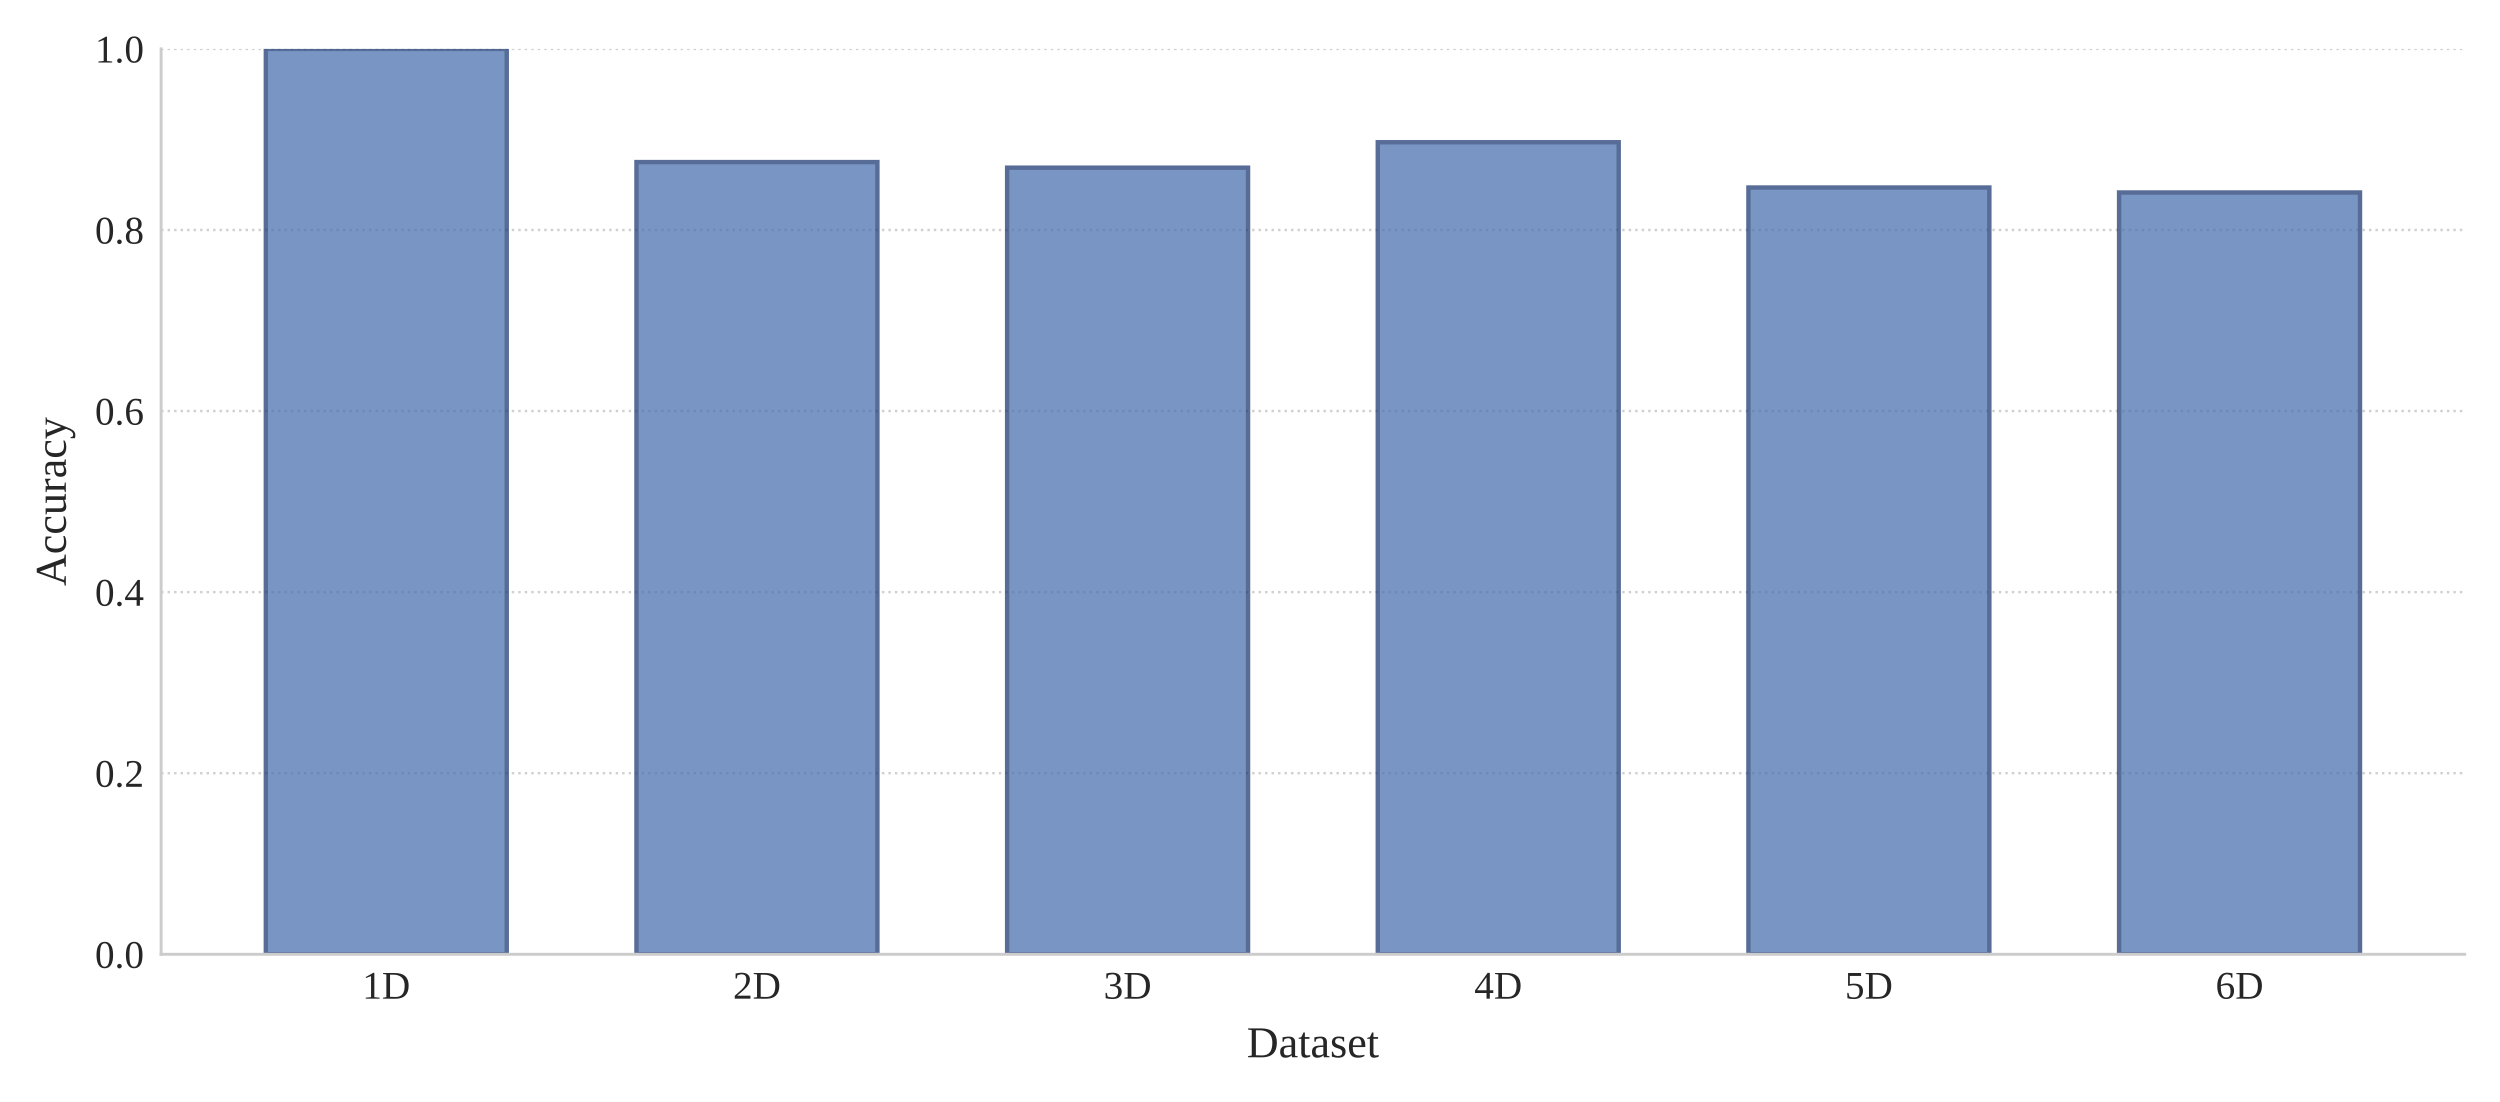
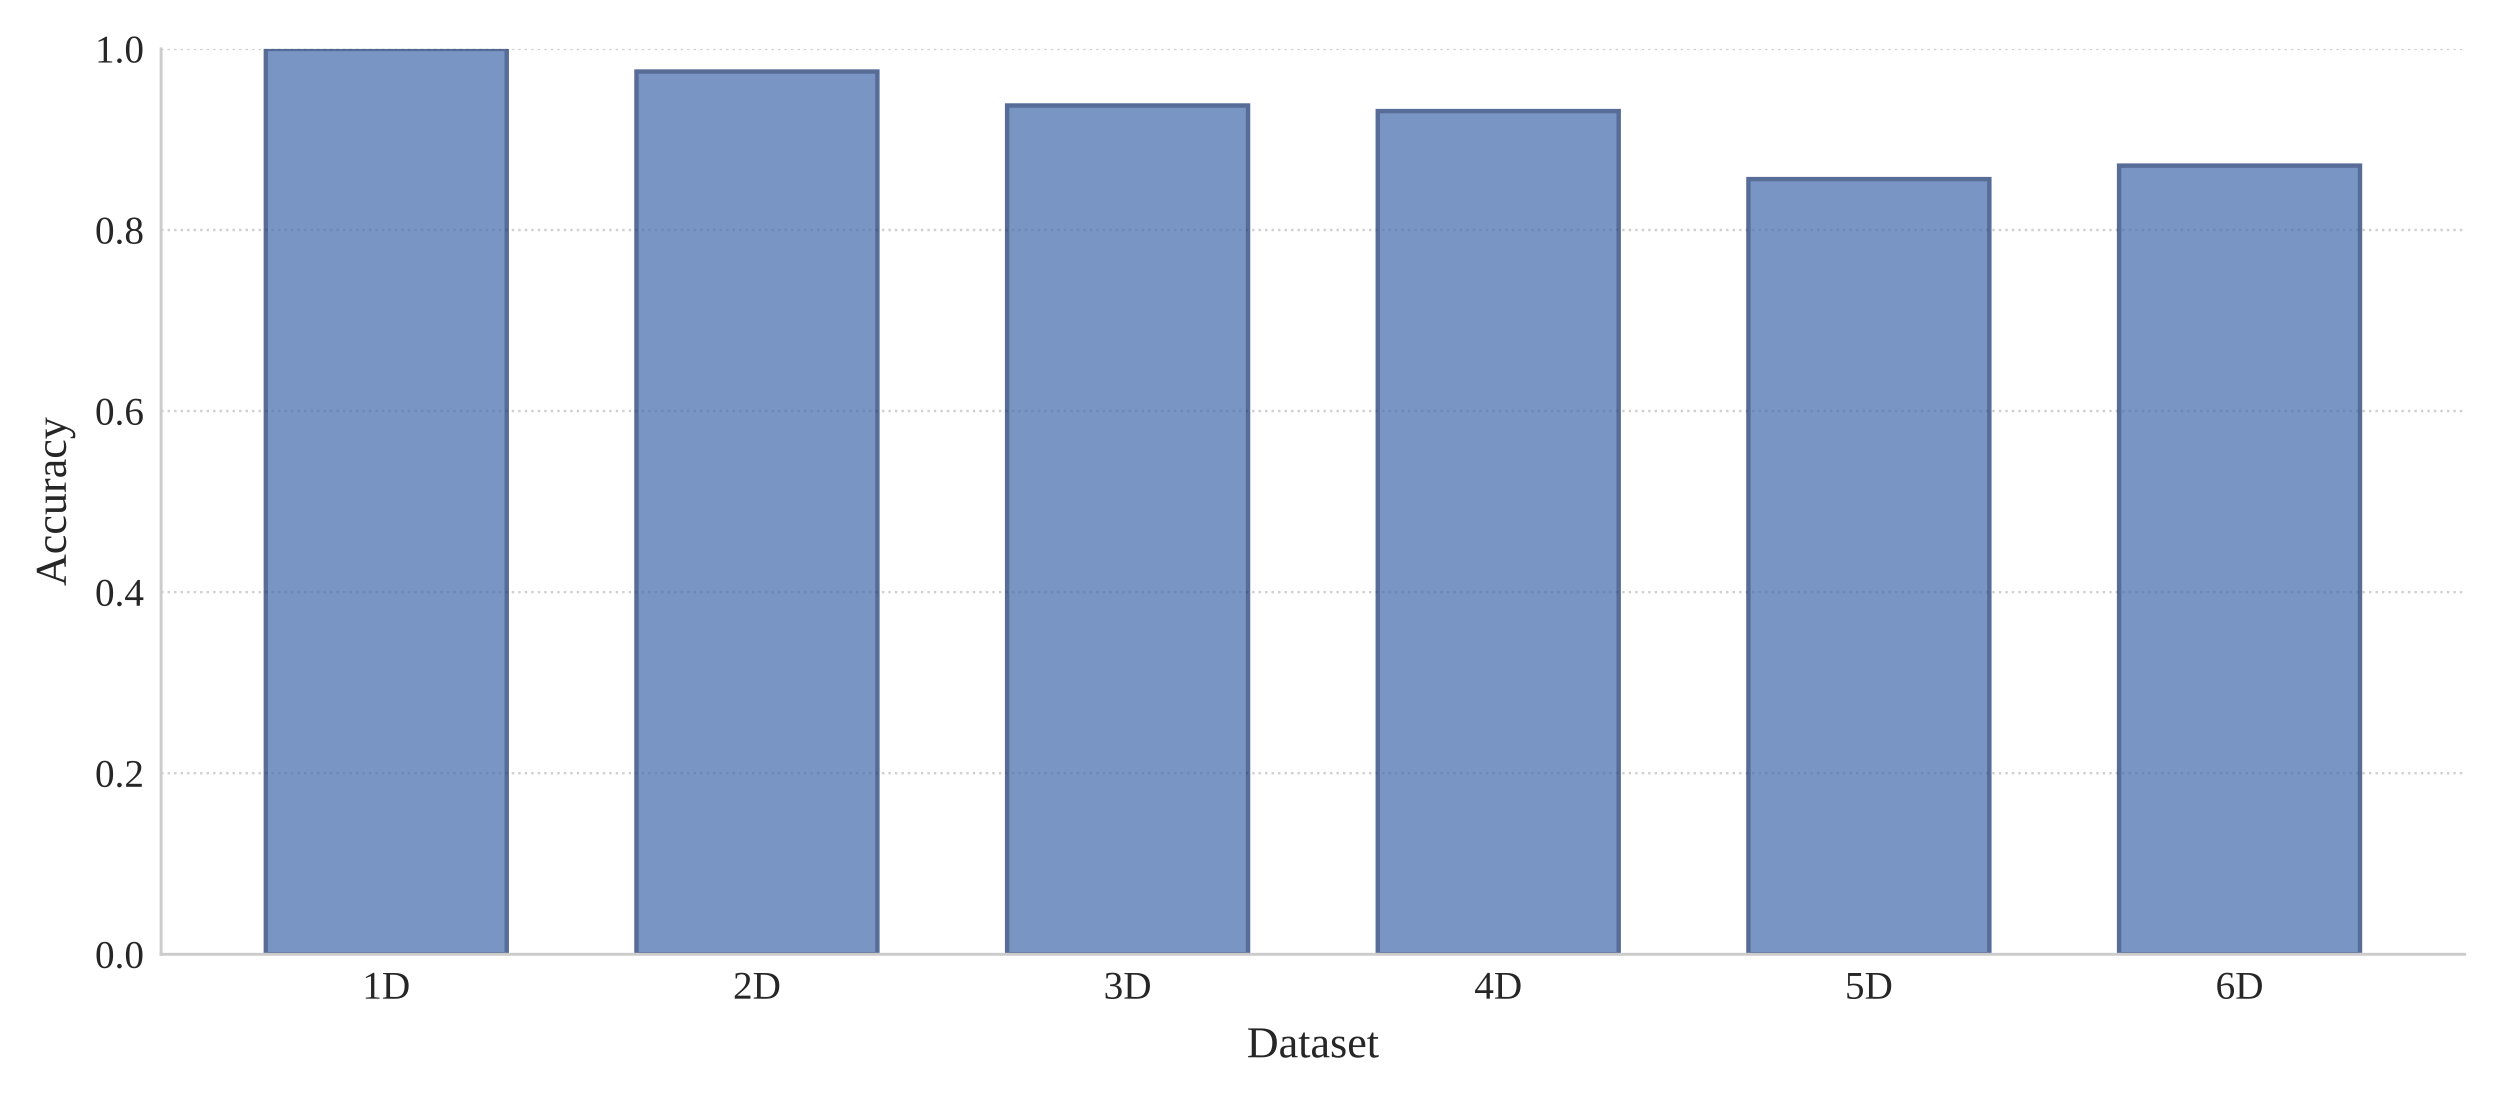
<svg xmlns="http://www.w3.org/2000/svg" width="510.115pt" height="224.858pt" viewBox="0 0 510.115 224.858" version="1.1">
  <defs>
    <style type="text/css">*{stroke-linejoin: round; stroke-linecap: butt}</style>
  </defs>
  <g id="figure_1">
    <g id="patch_1">
      <path d="M 0 224.858  L 510.115 224.858  L 510.115 0  L 0 0  z " style="fill: #ffffff" />
    </g>
    <g id="axes_1">
      <g id="patch_2">
        <path d="M 32.875 194.718  L 502.915 194.718  L 502.915 9.977  L 32.875 9.977  z " style="fill: #ffffff" />
      </g>
      <g id="matplotlib.axis_1">
        <g id="xtick_1">
          <g id="text_1">
            <text style="font-size: 8px; font-family: 'Times New Roman', 'CMU Serif', 'DejaVu Serif', serif; text-anchor: middle; fill: #262626" x="78.82" y="203.773" transform="rotate(-0 78.81971 203.7725)">1D</text>
          </g>
        </g>
        <g id="xtick_2">
          <g id="text_2">
            <text style="font-size: 8px; font-family: 'Times New Roman', 'CMU Serif', 'DejaVu Serif', serif; text-anchor: middle; fill: #262626" x="154.45" y="203.773" transform="rotate(-0 154.4496 203.7725)">2D</text>
          </g>
        </g>
        <g id="xtick_3">
          <g id="text_3">
            <text style="font-size: 8px; font-family: 'Times New Roman', 'CMU Serif', 'DejaVu Serif', serif; text-anchor: middle; fill: #262626" x="230.08" y="203.773" transform="rotate(-0 230.0796 203.7725)">3D</text>
          </g>
        </g>
        <g id="xtick_4">
          <g id="text_4">
            <text style="font-size: 8px; font-family: 'Times New Roman', 'CMU Serif', 'DejaVu Serif', serif; text-anchor: middle; fill: #262626" x="305.709" y="203.773" transform="rotate(-0 305.7095 203.7725)">4D</text>
          </g>
        </g>
        <g id="xtick_5">
          <g id="text_5">
            <text style="font-size: 8px; font-family: 'Times New Roman', 'CMU Serif', 'DejaVu Serif', serif; text-anchor: middle; fill: #262626" x="381.339" y="203.773" transform="rotate(-0 381.3394 203.7725)">5D</text>
          </g>
        </g>
        <g id="xtick_6">
          <g id="text_6">
            <text style="font-size: 8px; font-family: 'Times New Roman', 'CMU Serif', 'DejaVu Serif', serif; text-anchor: middle; fill: #262626" x="456.969" y="203.773" transform="rotate(-0 456.9694 203.7725)">6D</text>
          </g>
        </g>
        <g id="text_7">
          <text style="font-size: 9px; font-family: 'Times New Roman', 'CMU Serif', 'DejaVu Serif', serif; text-anchor: middle; fill: #262626" x="267.895" y="215.733" transform="rotate(-0 267.8945 215.7331)">Dataset</text>
        </g>
      </g>
      <g id="matplotlib.axis_2">
        <g id="ytick_1">
          <g id="line2d_1">
-             <path d="M 32.875 194.718  L 502.915 194.718  " clip-path="url(#p29bd589413)" style="fill: none; stroke-dasharray: 0.5,0.825; stroke-dashoffset: 0; stroke: #b0b0b0; stroke-opacity: 0.6; stroke-width: 0.5" />
+             <path d="M 32.875 194.718  L 502.915 194.718  " clip-path="url(#p378d80aa0d)" style="fill: none; stroke-dasharray: 0.5,0.825; stroke-dashoffset: 0; stroke: #b0b0b0; stroke-opacity: 0.6; stroke-width: 0.5" />
          </g>
          <g id="text_8">
            <text style="font-size: 8px; font-family: 'Times New Roman', 'CMU Serif', 'DejaVu Serif', serif; text-anchor: end; fill: #262626" x="29.375" y="197.495" transform="rotate(-0 29.37453 197.495)">0.0</text>
          </g>
        </g>
        <g id="ytick_2">
          <g id="line2d_2">
-             <path d="M 32.875 157.769  L 502.915 157.769  " clip-path="url(#p29bd589413)" style="fill: none; stroke-dasharray: 0.5,0.825; stroke-dashoffset: 0; stroke: #b0b0b0; stroke-opacity: 0.6; stroke-width: 0.5" />
+             <path d="M 32.875 157.769  L 502.915 157.769  " clip-path="url(#p378d80aa0d)" style="fill: none; stroke-dasharray: 0.5,0.825; stroke-dashoffset: 0; stroke: #b0b0b0; stroke-opacity: 0.6; stroke-width: 0.5" />
          </g>
          <g id="text_9">
            <text style="font-size: 8px; font-family: 'Times New Roman', 'CMU Serif', 'DejaVu Serif', serif; text-anchor: end; fill: #262626" x="29.375" y="160.547" transform="rotate(-0 29.37453 160.547)">0.2</text>
          </g>
        </g>
        <g id="ytick_3">
          <g id="line2d_3">
-             <path d="M 32.875 120.822  L 502.915 120.822  " clip-path="url(#p29bd589413)" style="fill: none; stroke-dasharray: 0.5,0.825; stroke-dashoffset: 0; stroke: #b0b0b0; stroke-opacity: 0.6; stroke-width: 0.5" />
+             <path d="M 32.875 120.822  L 502.915 120.822  " clip-path="url(#p378d80aa0d)" style="fill: none; stroke-dasharray: 0.5,0.825; stroke-dashoffset: 0; stroke: #b0b0b0; stroke-opacity: 0.6; stroke-width: 0.5" />
          </g>
          <g id="text_10">
            <text style="font-size: 8px; font-family: 'Times New Roman', 'CMU Serif', 'DejaVu Serif', serif; text-anchor: end; fill: #262626" x="29.375" y="123.599" transform="rotate(-0 29.37453 123.599)">0.4</text>
          </g>
        </g>
        <g id="ytick_4">
          <g id="line2d_4">
-             <path d="M 32.875 83.874  L 502.915 83.874  " clip-path="url(#p29bd589413)" style="fill: none; stroke-dasharray: 0.5,0.825; stroke-dashoffset: 0; stroke: #b0b0b0; stroke-opacity: 0.6; stroke-width: 0.5" />
+             <path d="M 32.875 83.874  L 502.915 83.874  " clip-path="url(#p378d80aa0d)" style="fill: none; stroke-dasharray: 0.5,0.825; stroke-dashoffset: 0; stroke: #b0b0b0; stroke-opacity: 0.6; stroke-width: 0.5" />
          </g>
          <g id="text_11">
            <text style="font-size: 8px; font-family: 'Times New Roman', 'CMU Serif', 'DejaVu Serif', serif; text-anchor: end; fill: #262626" x="29.375" y="86.651" transform="rotate(-0 29.37453 86.651)">0.6</text>
          </g>
        </g>
        <g id="ytick_5">
          <g id="line2d_5">
-             <path d="M 32.875 46.925  L 502.915 46.925  " clip-path="url(#p29bd589413)" style="fill: none; stroke-dasharray: 0.5,0.825; stroke-dashoffset: 0; stroke: #b0b0b0; stroke-opacity: 0.6; stroke-width: 0.5" />
+             <path d="M 32.875 46.925  L 502.915 46.925  " clip-path="url(#p378d80aa0d)" style="fill: none; stroke-dasharray: 0.5,0.825; stroke-dashoffset: 0; stroke: #b0b0b0; stroke-opacity: 0.6; stroke-width: 0.5" />
          </g>
          <g id="text_12">
            <text style="font-size: 8px; font-family: 'Times New Roman', 'CMU Serif', 'DejaVu Serif', serif; text-anchor: end; fill: #262626" x="29.375" y="49.703" transform="rotate(-0 29.37453 49.703)">0.8</text>
          </g>
        </g>
        <g id="ytick_6">
          <g id="line2d_6">
-             <path d="M 32.875 9.977  L 502.915 9.977  " clip-path="url(#p29bd589413)" style="fill: none; stroke-dasharray: 0.5,0.825; stroke-dashoffset: 0; stroke: #b0b0b0; stroke-opacity: 0.6; stroke-width: 0.5" />
+             <path d="M 32.875 9.977  L 502.915 9.977  " clip-path="url(#p378d80aa0d)" style="fill: none; stroke-dasharray: 0.5,0.825; stroke-dashoffset: 0; stroke: #b0b0b0; stroke-opacity: 0.6; stroke-width: 0.5" />
          </g>
          <g id="text_13">
            <text style="font-size: 8px; font-family: 'Times New Roman', 'CMU Serif', 'DejaVu Serif', serif; text-anchor: end; fill: #262626" x="29.375" y="12.755" transform="rotate(-0 29.37453 12.755)">1.0</text>
          </g>
        </g>
        <g id="text_14">
          <text style="font-size: 9px; font-family: 'Times New Roman', 'CMU Serif', 'DejaVu Serif', serif; text-anchor: middle; fill: #262626" x="13.432" y="102.347" transform="rotate(-90 13.4325 102.3475)">Accuracy</text>
        </g>
      </g>
      <g id="patch_3">
-         <path d="M 54.24 194.718  L 103.399 194.718  L 103.399 9.977  L 54.24 9.977  z " clip-path="url(#p29bd589413)" style="fill: #4c72b0; opacity: 0.75; stroke: #1f3b73; stroke-width: 0.9; stroke-linejoin: miter" />
+         <path d="M 54.24 194.718  L 103.399 194.718  L 103.399 9.977  L 54.24 9.977  z " clip-path="url(#p378d80aa0d)" style="fill: #4c72b0; opacity: 0.75; stroke: #1f3b73; stroke-width: 0.9; stroke-linejoin: miter" />
      </g>
      <g id="patch_4">
-         <path d="M 129.87 194.718  L 179.029 194.718  L 179.029 33.07  L 129.87 33.07  z " clip-path="url(#p29bd589413)" style="fill: #4c72b0; opacity: 0.75; stroke: #1f3b73; stroke-width: 0.9; stroke-linejoin: miter" />
+         <path d="M 129.87 194.718  L 179.029 194.718  L 179.029 14.596  L 129.87 14.596  z " clip-path="url(#p378d80aa0d)" style="fill: #4c72b0; opacity: 0.75; stroke: #1f3b73; stroke-width: 0.9; stroke-linejoin: miter" />
      </g>
      <g id="patch_5">
-         <path d="M 205.5 194.718  L 254.659 194.718  L 254.659 34.215  L 205.5 34.215  z " clip-path="url(#p29bd589413)" style="fill: #4c72b0; opacity: 0.75; stroke: #1f3b73; stroke-width: 0.9; stroke-linejoin: miter" />
+         <path d="M 205.5 194.718  L 254.659 194.718  L 254.659 21.524  L 205.5 21.524  z " clip-path="url(#p378d80aa0d)" style="fill: #4c72b0; opacity: 0.75; stroke: #1f3b73; stroke-width: 0.9; stroke-linejoin: miter" />
      </g>
      <g id="patch_6">
-         <path d="M 281.13 194.718  L 330.289 194.718  L 330.289 29.024  L 281.13 29.024  z " clip-path="url(#p29bd589413)" style="fill: #4c72b0; opacity: 0.75; stroke: #1f3b73; stroke-width: 0.9; stroke-linejoin: miter" />
+         <path d="M 281.13 194.718  L 330.289 194.718  L 330.289 22.669  L 281.13 22.669  z " clip-path="url(#p378d80aa0d)" style="fill: #4c72b0; opacity: 0.75; stroke: #1f3b73; stroke-width: 0.9; stroke-linejoin: miter" />
      </g>
      <g id="patch_7">
-         <path d="M 356.76 194.718  L 405.919 194.718  L 405.919 38.261  L 356.76 38.261  z " clip-path="url(#p29bd589413)" style="fill: #4c72b0; opacity: 0.75; stroke: #1f3b73; stroke-width: 0.9; stroke-linejoin: miter" />
+         <path d="M 356.76 194.718  L 405.919 194.718  L 405.919 36.543  L 356.76 36.543  z " clip-path="url(#p378d80aa0d)" style="fill: #4c72b0; opacity: 0.75; stroke: #1f3b73; stroke-width: 0.9; stroke-linejoin: miter" />
      </g>
      <g id="patch_8">
-         <path d="M 432.39 194.718  L 481.549 194.718  L 481.549 39.277  L 432.39 39.277  z " clip-path="url(#p29bd589413)" style="fill: #4c72b0; opacity: 0.75; stroke: #1f3b73; stroke-width: 0.9; stroke-linejoin: miter" />
+         <path d="M 432.39 194.718  L 481.549 194.718  L 481.549 33.79  L 432.39 33.79  z " clip-path="url(#p378d80aa0d)" style="fill: #4c72b0; opacity: 0.75; stroke: #1f3b73; stroke-width: 0.9; stroke-linejoin: miter" />
      </g>
      <g id="patch_9">
        <path d="M 32.875 194.718  L 32.875 9.977  " style="fill: none; stroke: #cccccc; stroke-width: 0.6; stroke-linejoin: miter; stroke-linecap: square" />
      </g>
      <g id="patch_10">
        <path d="M 32.875 194.718  L 502.915 194.718  " style="fill: none; stroke: #cccccc; stroke-width: 0.6; stroke-linejoin: miter; stroke-linecap: square" />
      </g>
    </g>
  </g>
  <defs>
-     <clipPath id="p29bd589413">
+     <clipPath id="p378d80aa0d">
      <rect x="32.875" y="9.977" width="470.04" height="184.74" />
    </clipPath>
  </defs>
</svg>
